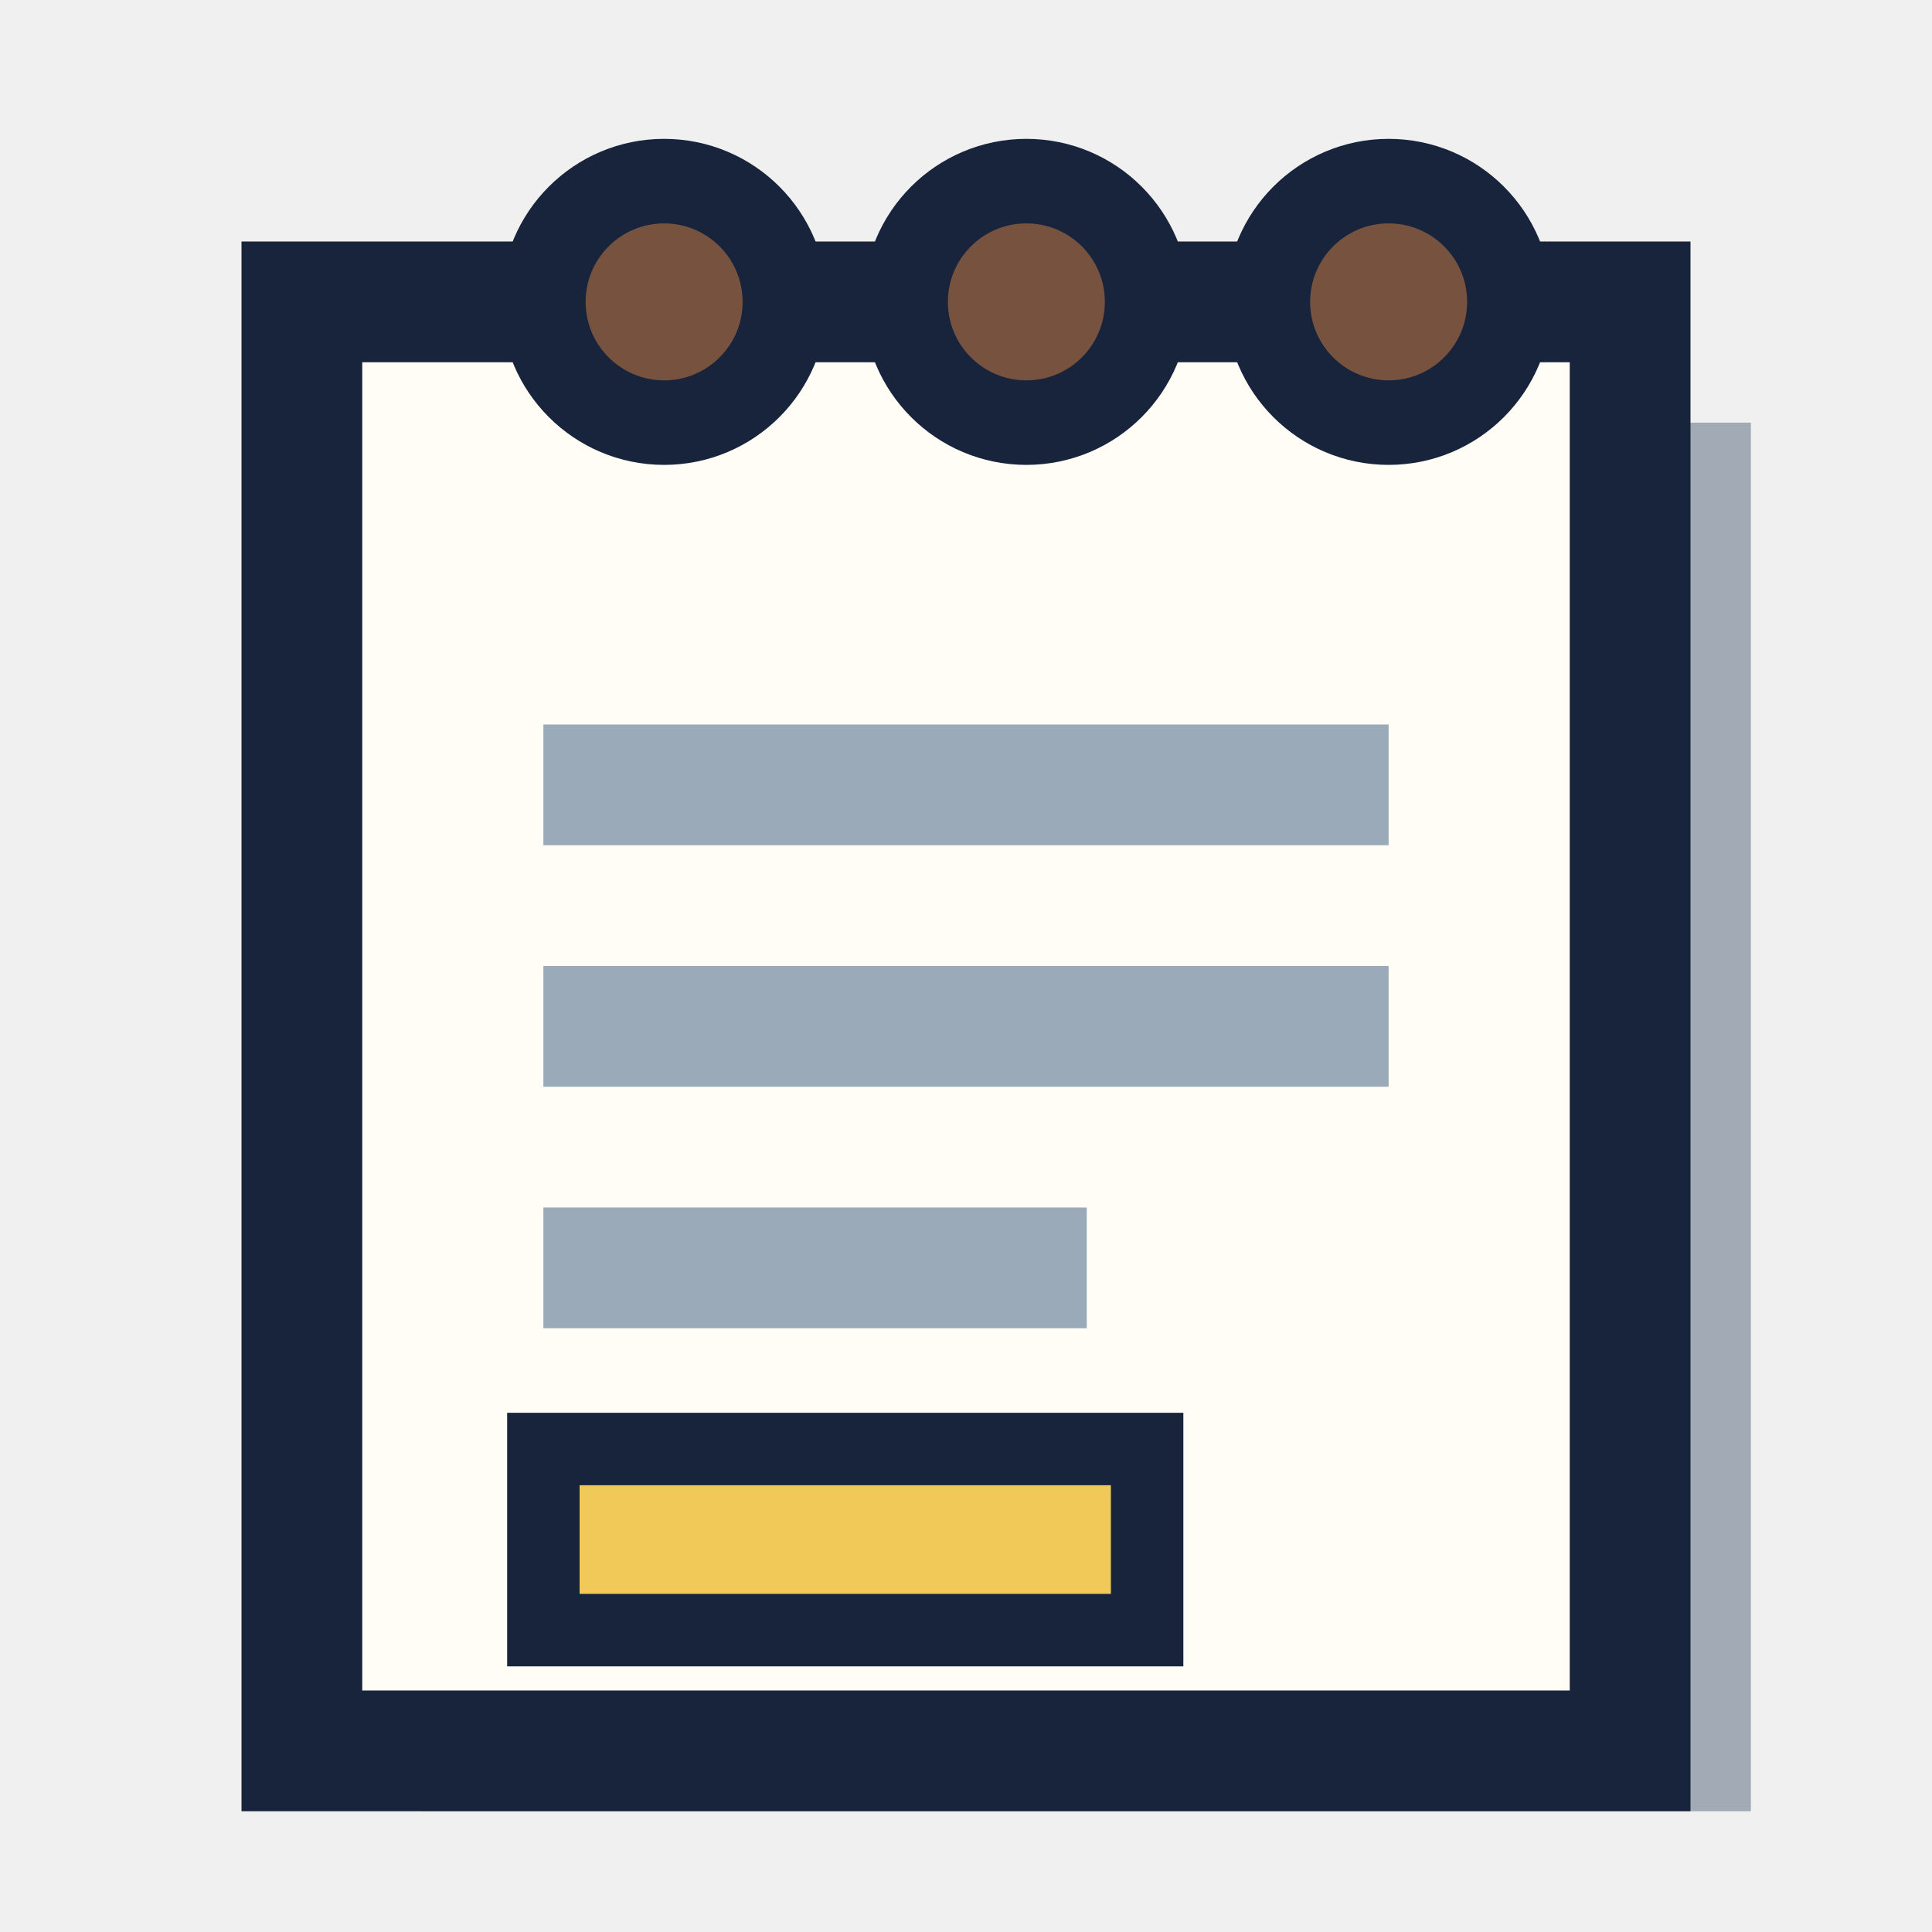
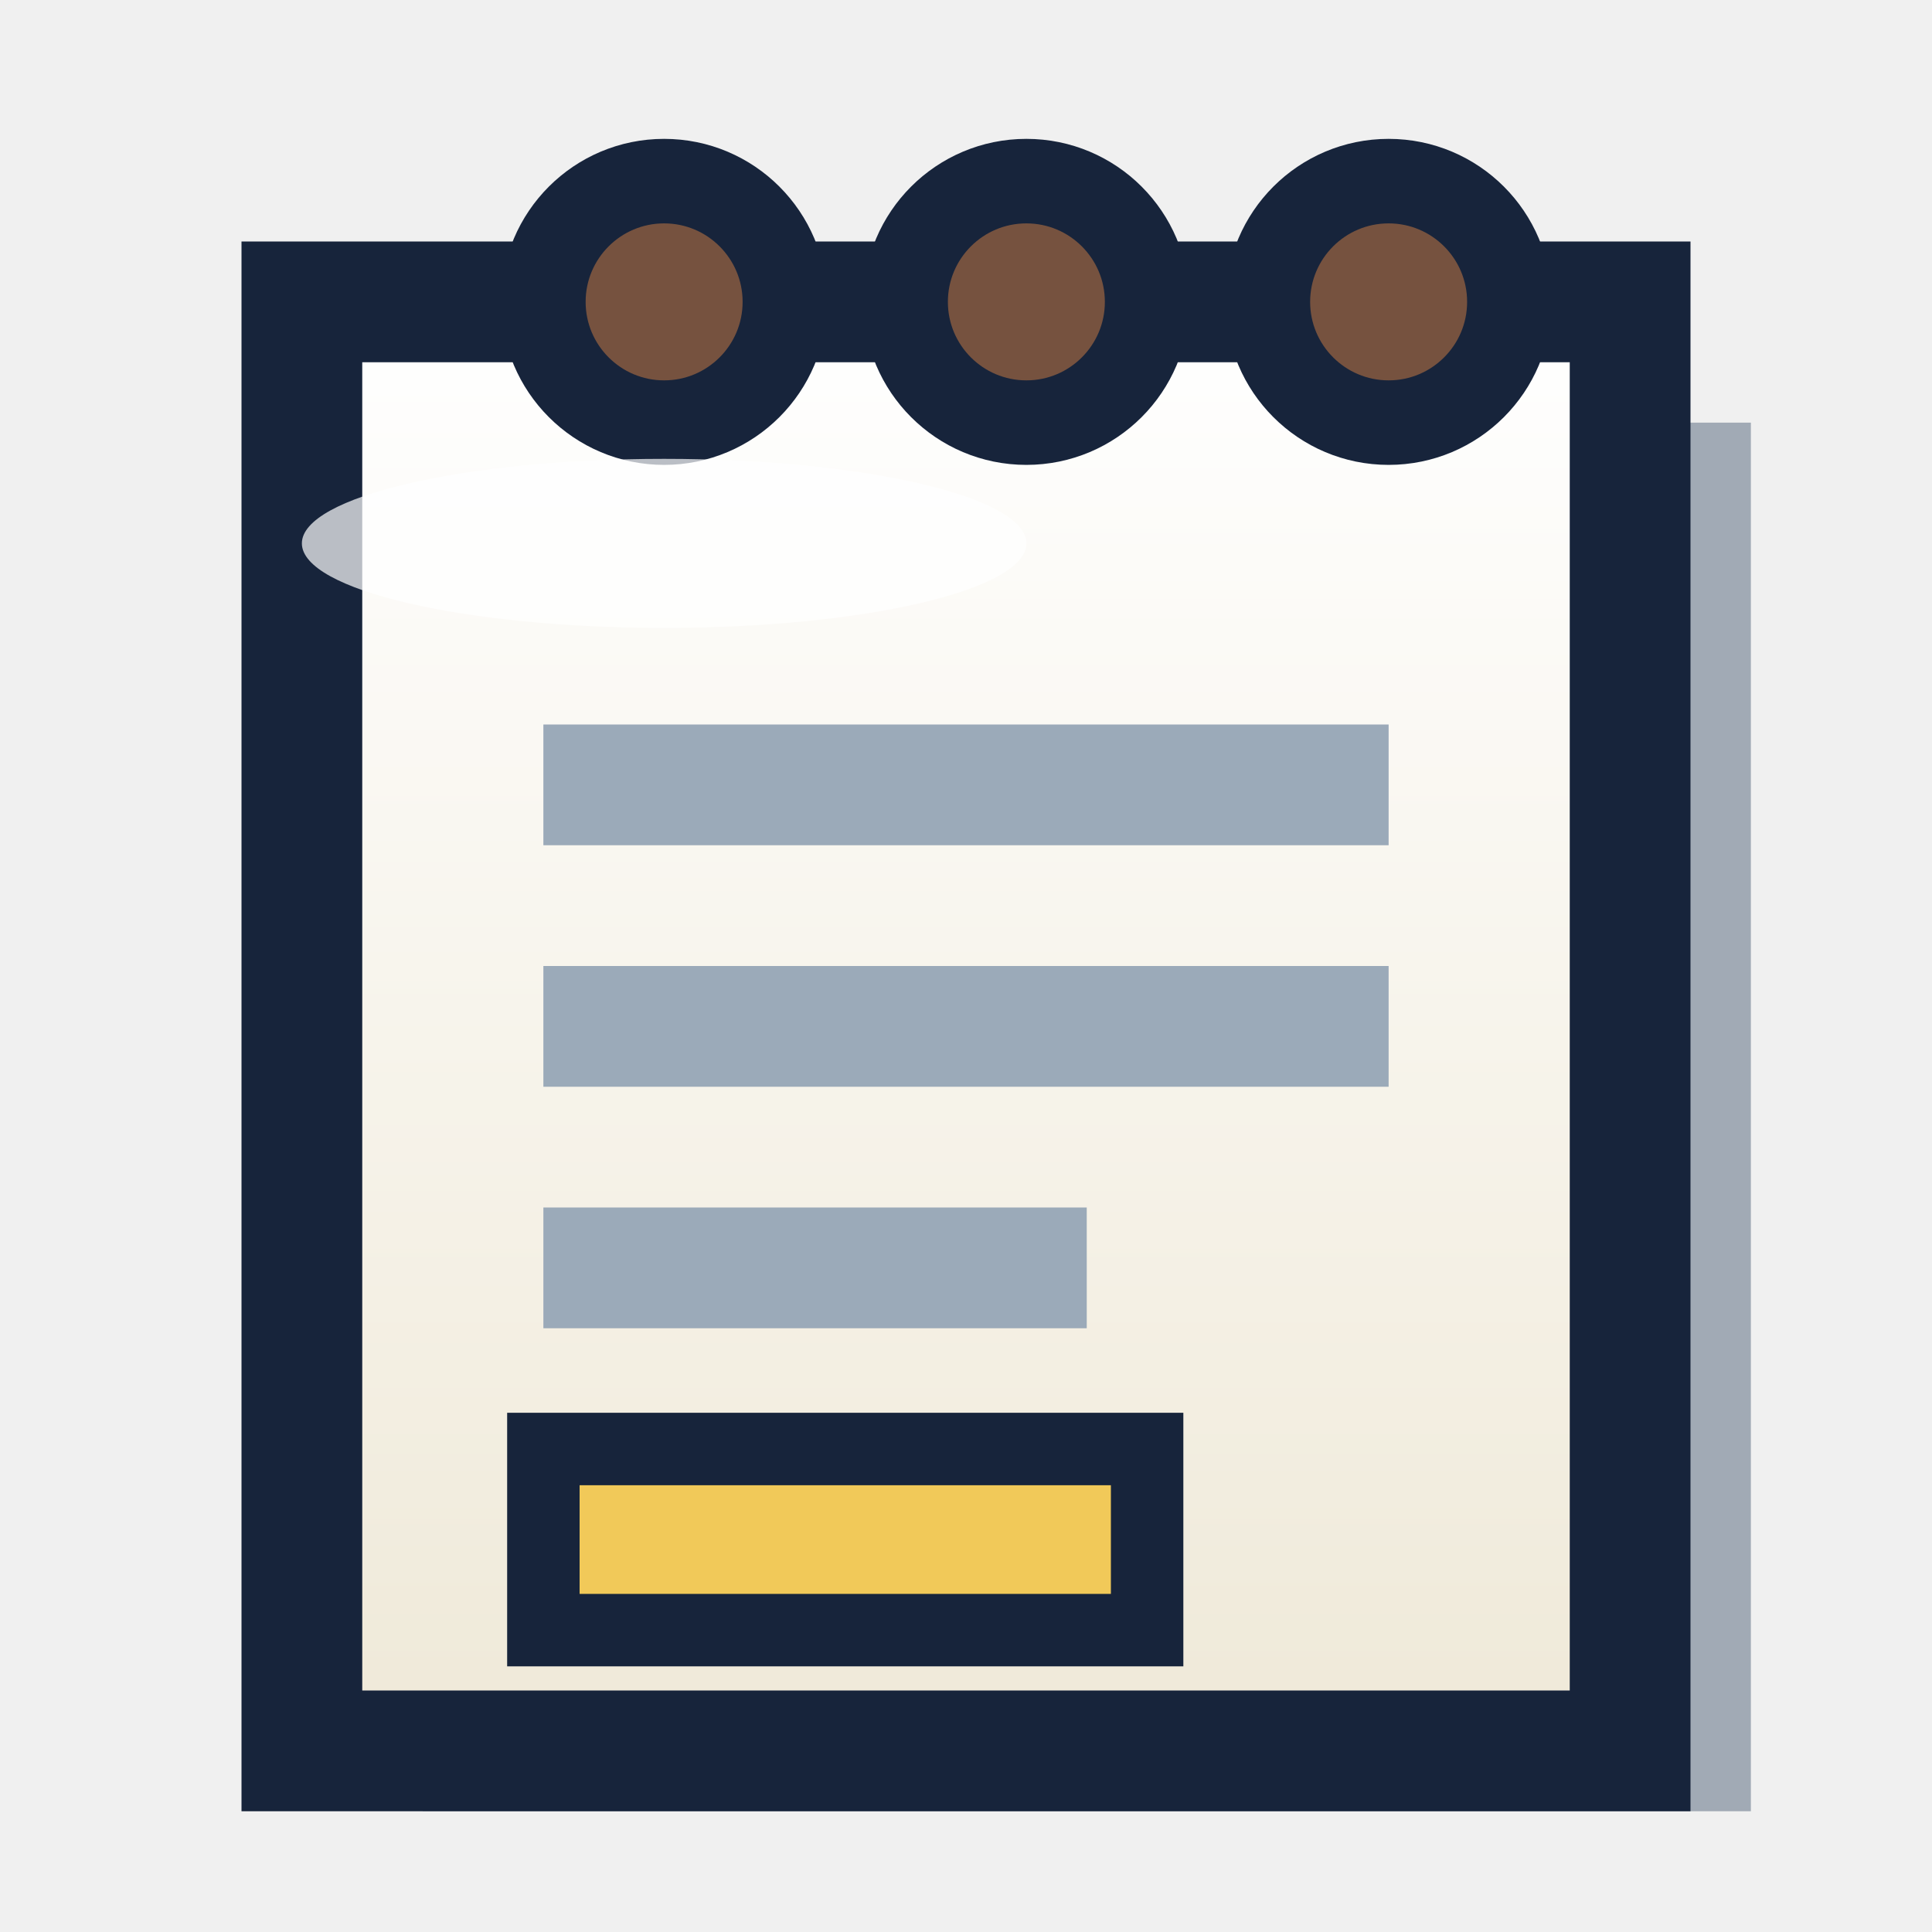
<svg xmlns="http://www.w3.org/2000/svg" viewBox="0 0 32 32">
+   <defs>
+     <linearGradient id="pg" x1="0" y1="0" x2="0" y2="1">
+       <stop offset="0" stop-color="#ffffff" />
+       <stop offset="1" stop-color="#efe9d8" />
+     </linearGradient>
+   </defs>
  <rect x="7" y="7" width="22" height="23" fill="#0f2849" opacity=".35" />
-   <rect x="5" y="5" width="22" height="24" fill="#fffdf6" stroke="#17243b" stroke-width="2" />
+   <rect x="5" y="5" width="22" height="24" fill="url(#pg)" stroke="#17243b" stroke-width="2" />
  <circle cx="11" cy="5" r="2" fill="#76523f" stroke="#17243b" stroke-width="1.4" />
  <circle cx="17" cy="5" r="2" fill="#76523f" stroke="#17243b" stroke-width="1.4" />
  <circle cx="23" cy="5" r="2" fill="#76523f" stroke="#17243b" stroke-width="1.4" />
  <path d="M9 13h14 M9 17h14 M9 21h9" stroke="#9baab9" stroke-width="2" />
  <rect x="9" y="24" width="10" height="3" fill="#f1c959" stroke="#17243b" stroke-width="1.2" />
+   <ellipse cx="11" cy="9" rx="6" ry="1.4" fill="#ffffff" opacity=".7" />
</svg>
